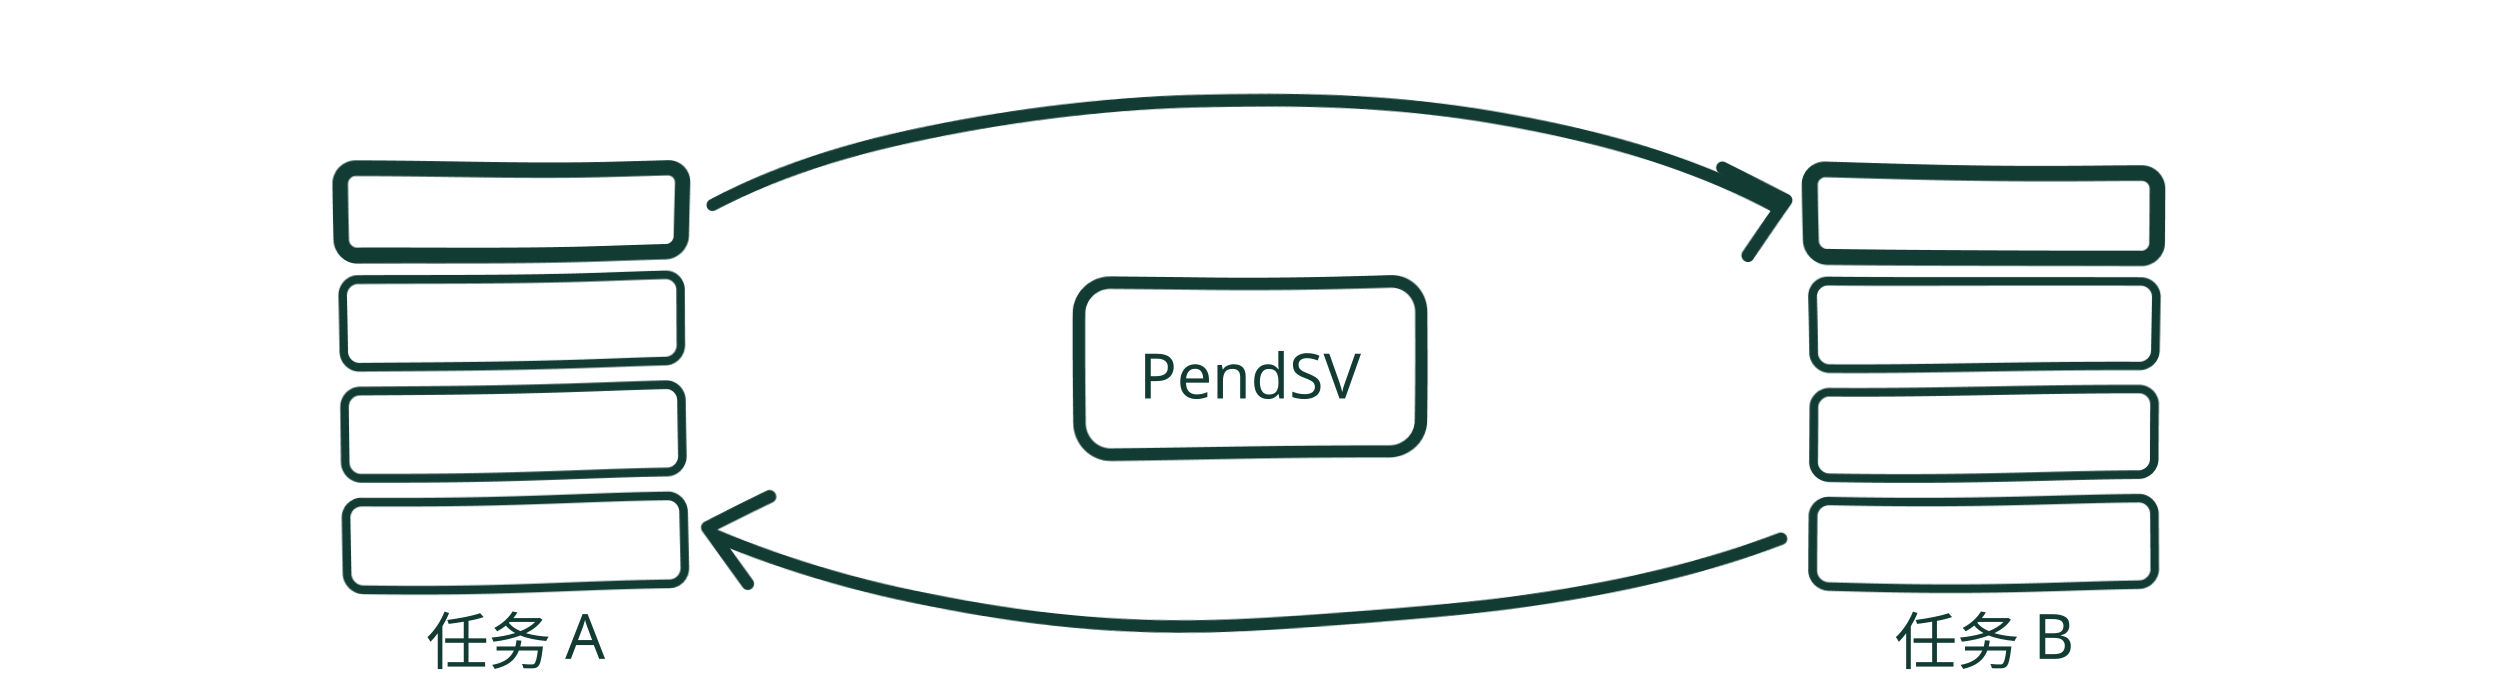
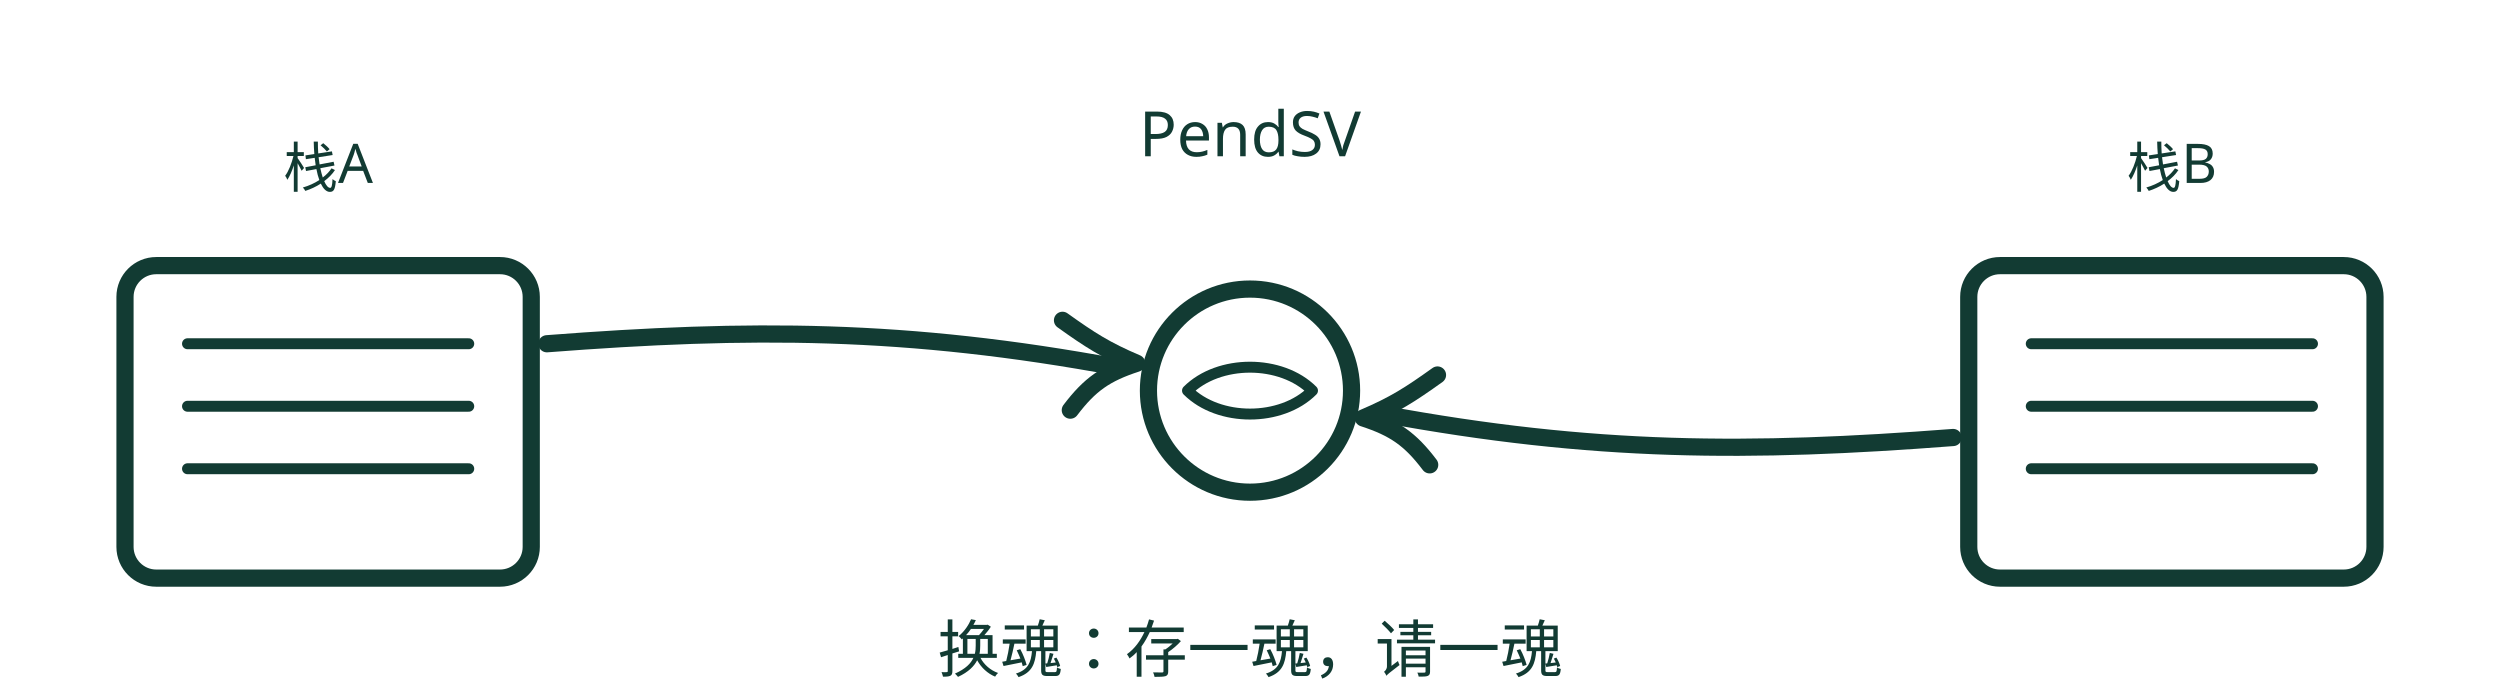
- <svg xmlns="http://www.w3.org/2000/svg" viewBox="0 0 320 88" role="img" aria-label="PendSV 居中，两个任务的栈一上一下互相换魂">
-   <defs>
-     <filter id="hw-rtos-freertos-02-context-switch" x="-5%" y="-5%" width="110%" height="110%">
-       <feTurbulence type="fractalNoise" baseFrequency="0.013" numOctaves="2" seed="2" result="n" />
-       <feDisplacementMap in="SourceGraphic" in2="n" scale="3.2" />
-     </filter>
-   </defs>
-   <g filter="url(#hw-rtos-freertos-02-context-switch)" fill="none" stroke="var(--cover-ink, #123b33)" stroke-linecap="round" stroke-linejoin="round">
-     <rect x="44" y="22" width="44" height="11" rx="2" stroke-width="2" />
-     <rect x="44" y="36" width="44" height="11" rx="2" stroke-width="1.1" />
-     <rect x="44" y="50" width="44" height="11" rx="2" stroke-width="1.1" />
-     <rect x="44" y="64" width="44" height="11" rx="2" stroke-width="1.1" />
-     <rect x="232" y="22" width="44" height="11" rx="2" stroke-width="2" />
-     <rect x="232" y="36" width="44" height="11" rx="2" stroke-width="1.1" />
-     <rect x="232" y="50" width="44" height="11" rx="2" stroke-width="1.1" />
-     <rect x="232" y="64" width="44" height="11" rx="2" stroke-width="1.1" />
-     <rect x="138" y="36" width="44" height="22" rx="4" stroke-width="1.6" />
-     <path d="M92 27 C 128 8, 192 8, 228 27" stroke-width="1.6" />
-     <path d="M221 22 L229 26 L224 33" stroke-width="1.6" />
-     <path d="M228 69 C 192 84, 128 84, 92 69" stroke-width="1.6" />
-     <path d="M99 64 L91 68 L96 75" stroke-width="1.6" />
-   </g>
-   <text x="66" y="85" font-size="8" font-family="sans-serif" fill="var(--cover-ink, #123b33)" stroke="none" text-anchor="middle">任务 A</text>
-   <text x="254" y="85" font-size="8" font-family="sans-serif" fill="var(--cover-ink, #123b33)" stroke="none" text-anchor="middle">任务 B</text>
-   <text x="160" y="51" font-size="8" font-family="sans-serif" fill="var(--cover-ink, #123b33)" stroke="none" text-anchor="middle">PendSV</text>
+ <svg xmlns="http://www.w3.org/2000/svg" viewBox="0 0 320 88" role="img" aria-label="PendSV 最低优先级中断在两任务栈间交换寄存器现场" fill="none" stroke="var(--cover-ink, #123b33)" stroke-linecap="round" stroke-linejoin="round">
+   <rect x="16" y="34" width="52" height="40" rx="4" stroke-width="2.2" />
+   <path d="M24 44 L60 44 M24 52 L60 52 M24 60 L60 60" stroke-width="1.4" />
+   <rect x="252" y="34" width="52" height="40" rx="4" stroke-width="2.2" />
+   <path d="M260 44 L296 44 M260 52 L296 52 M260 60 L296 60" stroke-width="1.4" />
+   <circle cx="160" cy="50" r="13" stroke-width="2.2" />
+   <path d="M152 50 C 156 46, 164 46, 168 50 C 164 54, 156 54, 152 50" stroke-width="1.4" />
+   <path d="M70 44 C 96 42, 116 42, 143 47" stroke-width="2.2" />
+   <path d="M136 41 C 139.5 43.5, 141.5 44.8, 145.5 46.5 C 141.5 47.8, 139.5 49.2, 137 52.5" stroke-width="2.2" />
+   <path d="M250 56 C 224 58, 204 58, 177 53" stroke-width="2.2" />
+   <path d="M184 48 C 180.5 50.5, 178.5 51.8, 174.5 53.5 C 178.5 54.8, 180.5 56.2, 183 59.5" stroke-width="2.2" />
+   <text x="160" y="20" font-family="sans-serif" font-size="8" fill="var(--cover-ink, #123b33)" stroke="none" text-anchor="middle">PendSV</text>
+   <text x="160" y="86" font-family="sans-serif" font-size="8" fill="var(--cover-ink, #123b33)" stroke="none" text-anchor="middle">换魂：存一魂，请一魂</text>
+   <text x="42" y="24" font-family="sans-serif" font-size="7" fill="var(--cover-ink, #123b33)" stroke="none" text-anchor="middle">栈A</text>
+   <text x="278" y="24" font-family="sans-serif" font-size="7" fill="var(--cover-ink, #123b33)" stroke="none" text-anchor="middle">栈B</text>
</svg>
